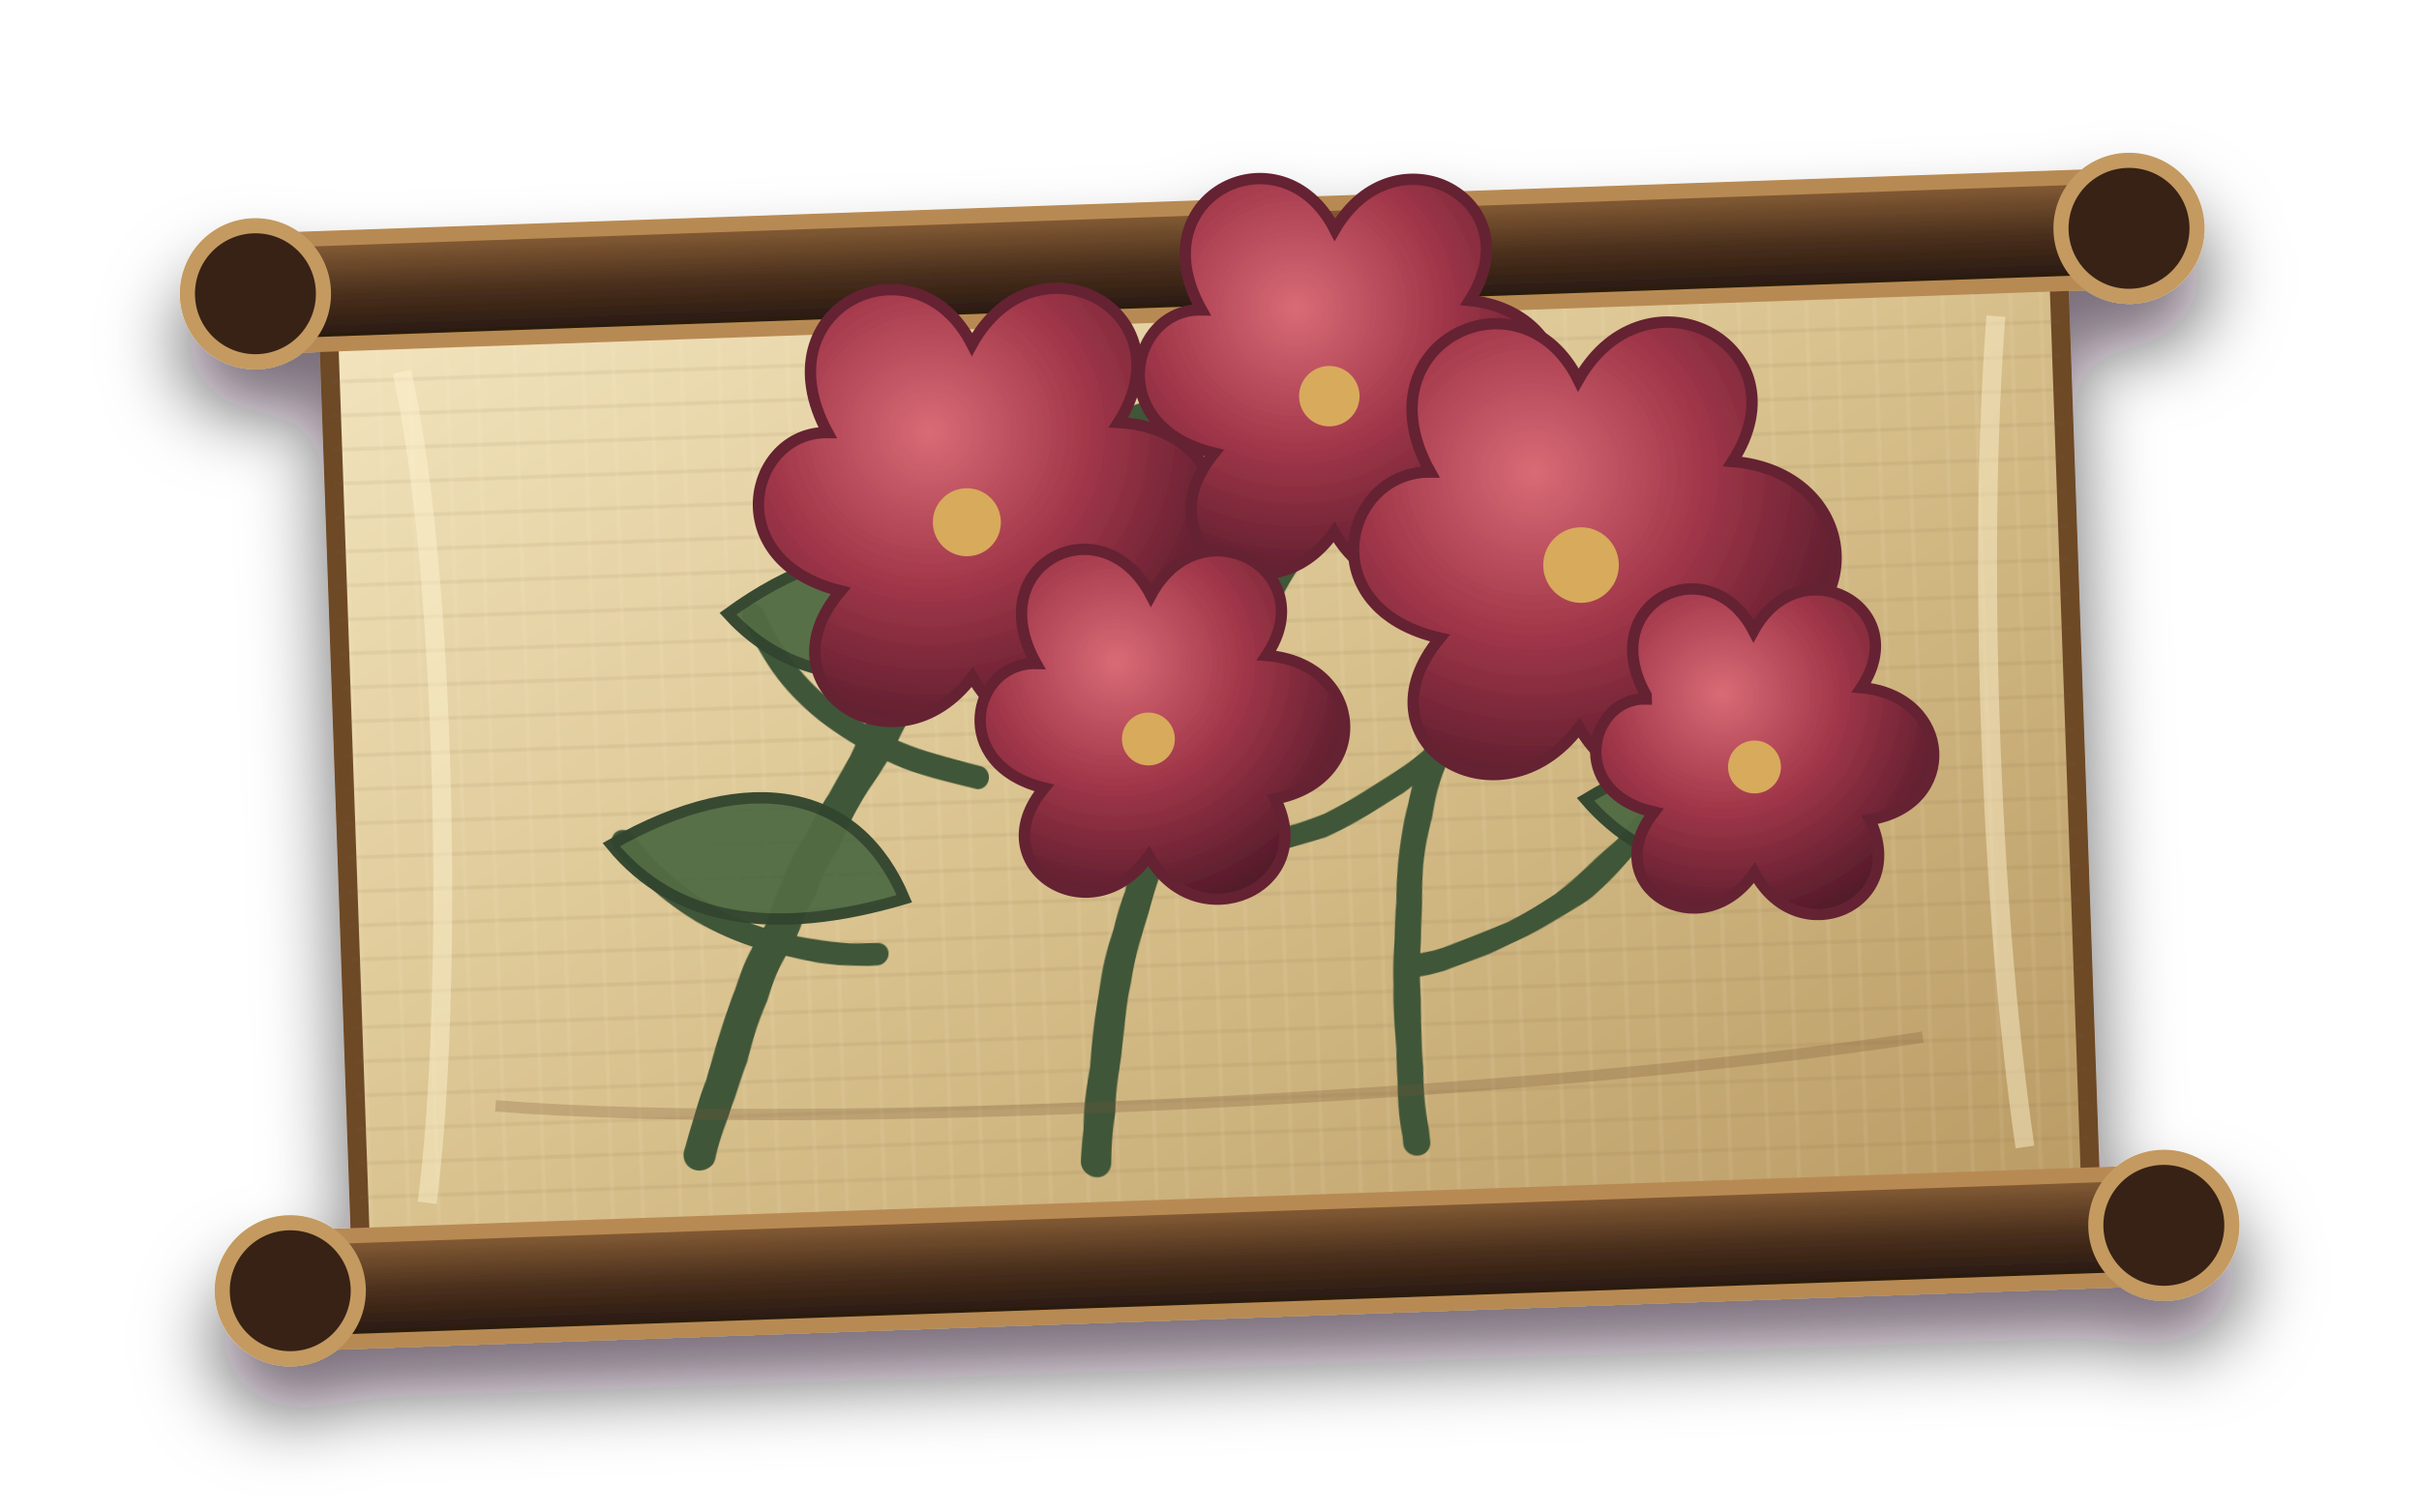
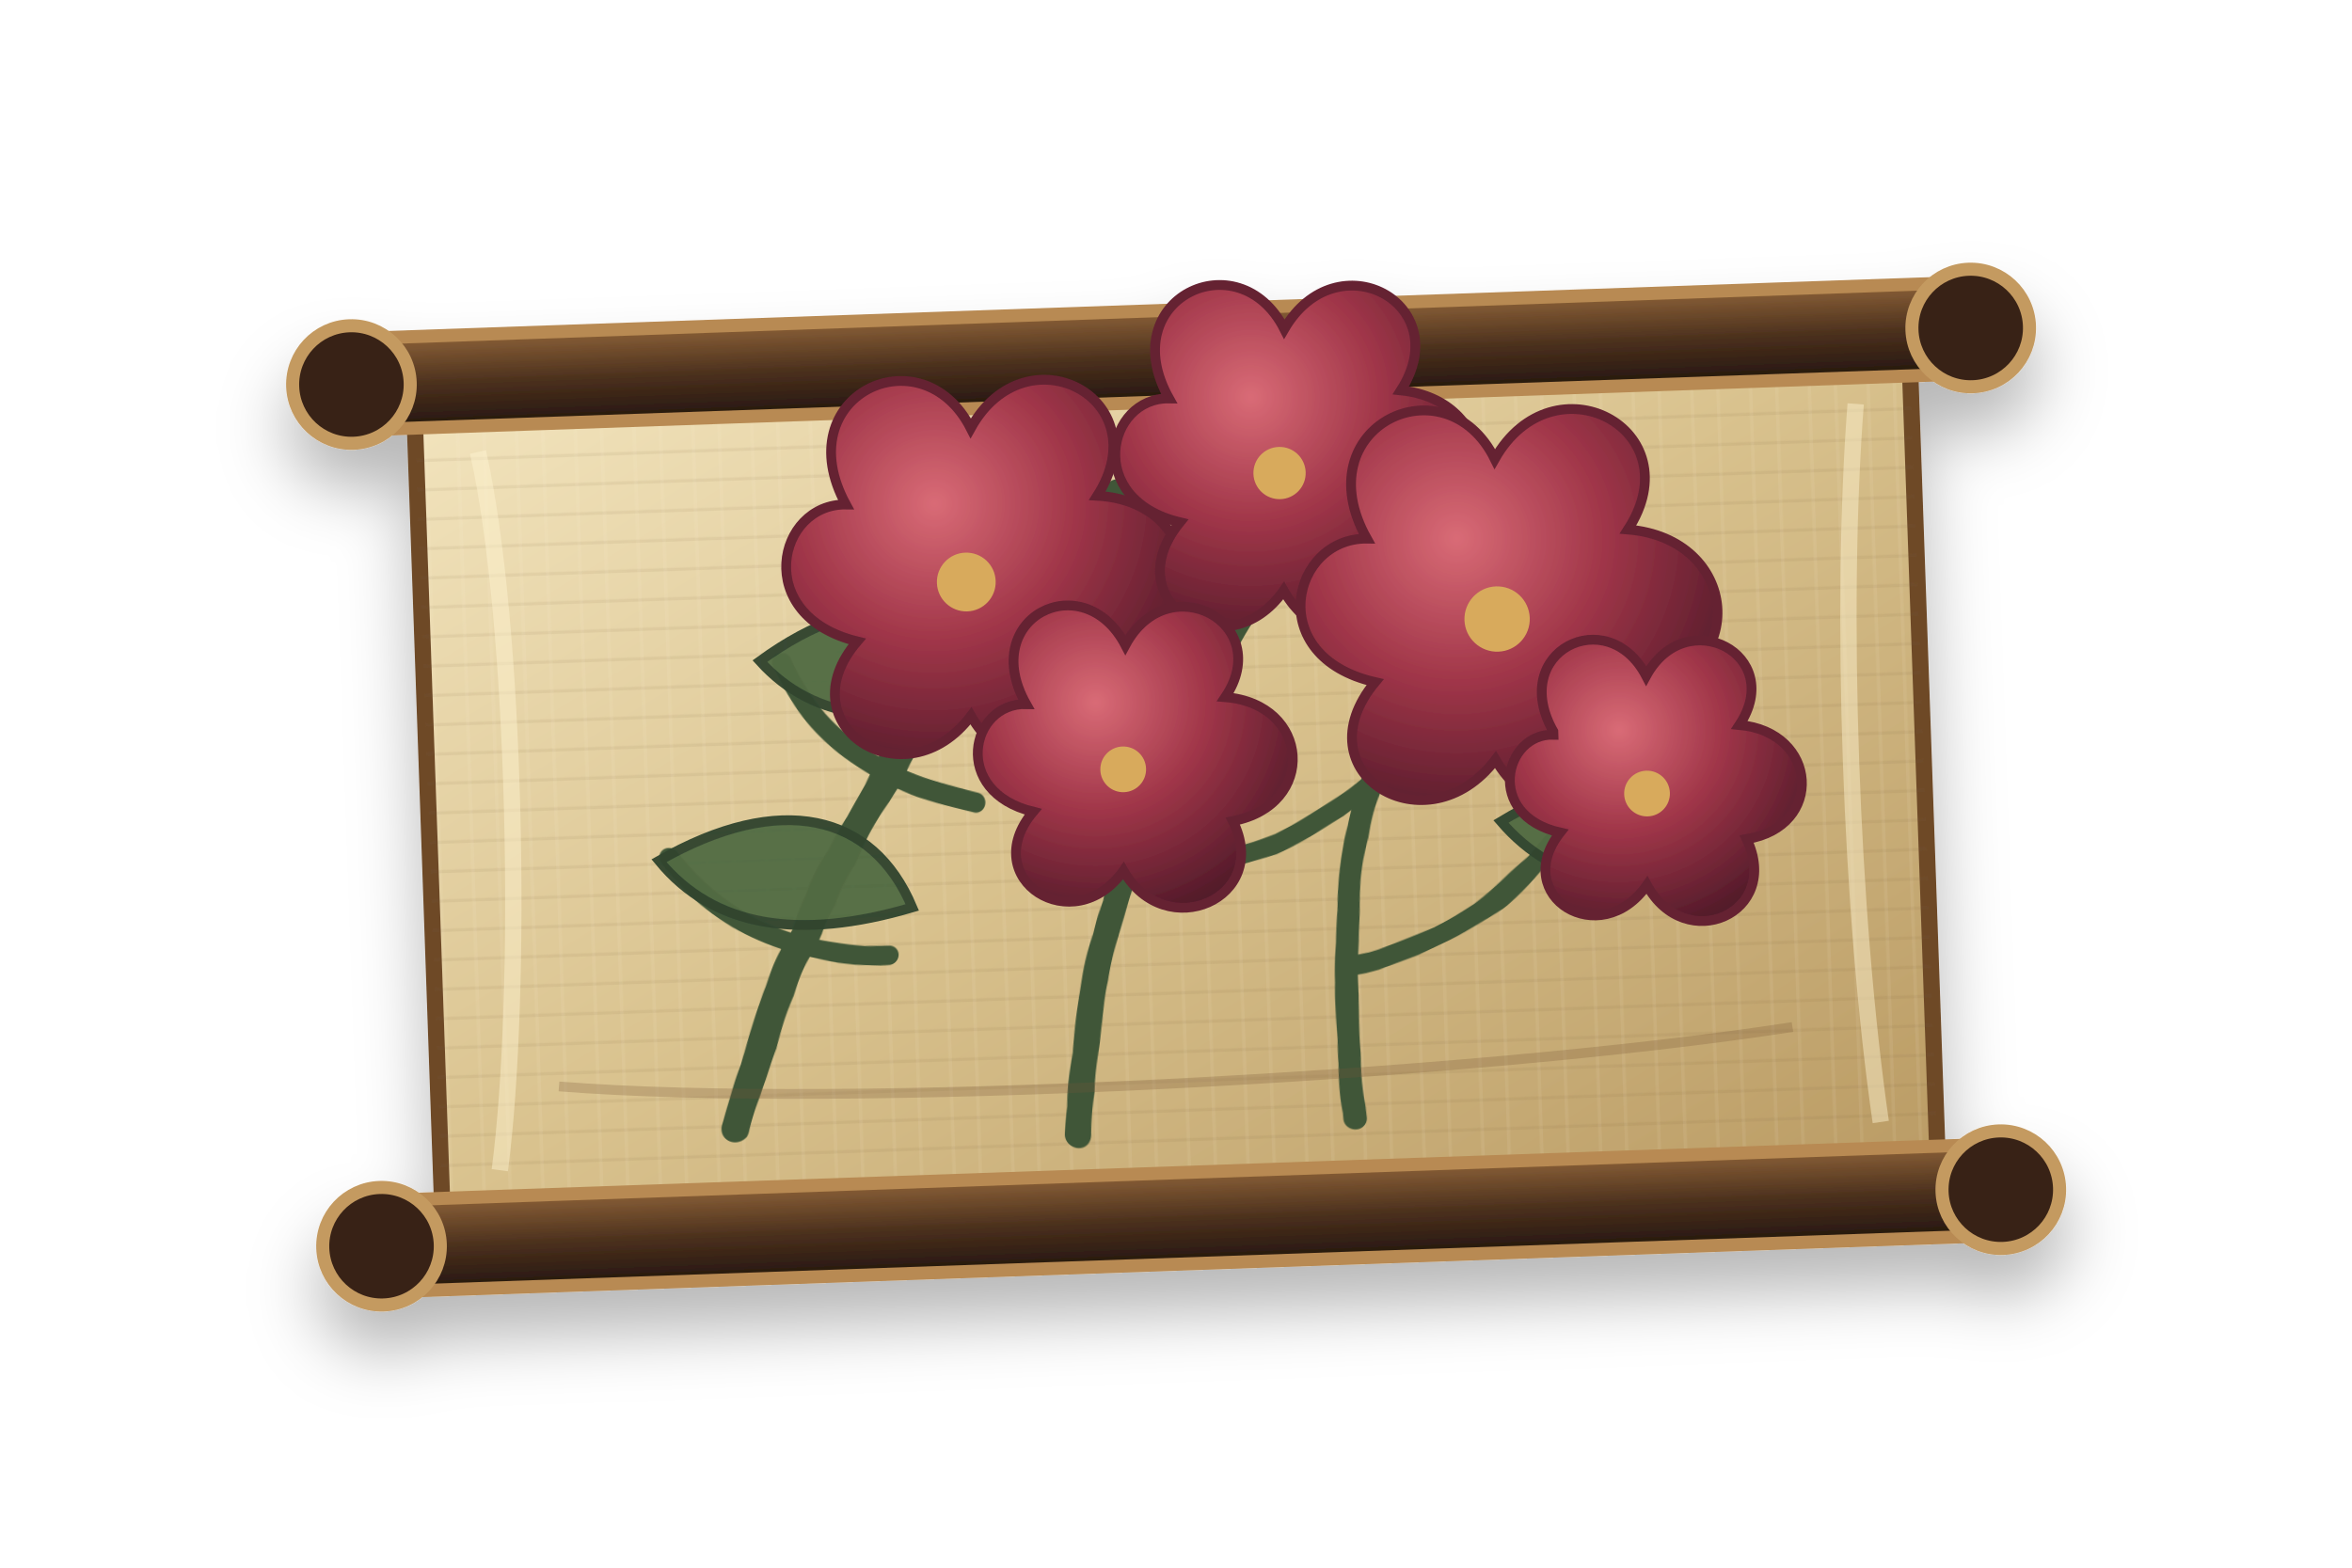
- <svg xmlns="http://www.w3.org/2000/svg" viewBox="0 0 640 400" role="img" aria-labelledby="title desc">
+ <svg xmlns="http://www.w3.org/2000/svg" viewBox="-40 -40 720 480" role="img" aria-labelledby="title desc">
  <defs>
    <linearGradient id="silk" x1="0" y1="0" x2="1" y2="1">
      <stop offset="0" stop-color="#f3e5bf" />
      <stop offset=".48" stop-color="#d9c28e" />
      <stop offset="1" stop-color="#b99a63" />
    </linearGradient>
    <linearGradient id="wood" x1="0" y1="0" x2="0" y2="1">
      <stop offset="0" stop-color="#8a6037" />
      <stop offset=".52" stop-color="#4b301d" />
      <stop offset="1" stop-color="#24160e" />
    </linearGradient>
    <radialGradient id="petal" cx="38%" cy="32%" r="72%">
      <stop offset="0" stop-color="#d96b76" />
      <stop offset=".5" stop-color="#9f3548" />
      <stop offset="1" stop-color="#531b2a" />
    </radialGradient>
    <pattern id="fiber" width="18" height="18" patternUnits="userSpaceOnUse">
      <path d="M0 3h18M0 12h18" stroke="#725735" stroke-width="1" opacity=".08" />
      <path d="M4 0v18M14 0v18" stroke="#fff8df" stroke-width="1" opacity=".08" />
    </pattern>
    <filter id="shadow" x="-30%" y="-35%" width="160%" height="180%">
-       <feDropShadow dx="0" dy="13" stdDeviation="10" flood-color="#070508" flood-opacity=".58" />
+       <feDropShadow dx="0" dy="13" stdDeviation="10" flood-color="#070508" flood-opacity=".28" />
    </filter>
    <filter id="ink" x="-20%" y="-20%" width="140%" height="140%">
      <feTurbulence baseFrequency=".025" numOctaves="2" seed="8" result="noise" />
      <feDisplacementMap in="SourceGraphic" in2="noise" scale="1.8" />
    </filter>
  </defs>
  <g filter="url(#shadow)" transform="rotate(-2 320 200)">
    <path d="M91 69h458v264H91z" fill="url(#silk)" stroke="#6e4a28" stroke-width="5" />
    <path d="M91 69h458v264H91z" fill="url(#fiber)" />
    <path d="M72 55h496v28H72z" rx="10" fill="url(#wood)" stroke="#b88a52" stroke-width="4" />
    <path d="M72 319h496v28H72z" rx="10" fill="url(#wood)" stroke="#b88a52" stroke-width="4" />
    <circle cx="72" cy="69" r="18" fill="#382316" stroke="#c49a61" stroke-width="4" />
    <circle cx="568" cy="69" r="18" fill="#382316" stroke="#c49a61" stroke-width="4" />
    <circle cx="72" cy="333" r="18" fill="#382316" stroke="#c49a61" stroke-width="4" />
    <circle cx="568" cy="333" r="18" fill="#382316" stroke="#c49a61" stroke-width="4" />
    <path d="M110 91c10 53 8 166-1 220M532 91c-7 62-7 156 0 220" fill="none" stroke="#fff4d1" stroke-width="5" opacity=".46" />
    <g fill="none" stroke="#3f5638" stroke-linecap="round" filter="url(#ink)">
      <path d="M181 300c24-74 62-135 124-190" stroke-width="9" />
      <path d="M286 306c6-82 42-149 94-207" stroke-width="8" />
      <path d="M371 304c-7-70 6-126 51-178" stroke-width="7" />
      <path d="M230 249c-29-1-51-11-66-32M258 203c-32-8-48-22-58-45M324 225c30-4 54-18 69-40M371 257c32-6 54-21 70-45" stroke-width="6" />
    </g>
    <g fill="#526b43" stroke="#30452f" stroke-width="3" opacity=".96">
      <path d="M161 218c38-20 66-12 77 17-35 9-61 4-77-17z" />
      <path d="M194 158c34-23 61-17 73 10-32 13-57 9-73-10z" />
      <path d="M392 184c28-30 57-30 75-7-25 21-51 23-75 7z" />
      <path d="M419 215c34-19 61-12 72 16-31 10-56 4-72-16z" />
    </g>
    <g fill="url(#petal)" stroke="#652233" stroke-width="3">
      <path d="M222 111c-17-34 25-52 39-22 18-30 58-7 38 22 33 3 34 43 2 48 14 31-28 47-43 18-21 26-57 1-34-24-32-9-23-43-2-42z" />
      <path d="M322 82c-16-31 23-48 36-20 17-27 53-6 35 20 29 4 31 39 2 44 12 28-26 43-40 16-18 24-52 2-31-22-29-8-21-39-2-38z" />
      <path d="M381 127c-18-35 26-54 40-23 19-31 61-7 40 23 34 4 36 45 2 50 14 33-29 49-45 19-22 27-60 2-36-25-34-9-24-45-1-44z" />
      <path d="M275 174c-14-27 19-42 31-17 14-24 46-5 30 17 26 3 27 34 1 38 11 24-22 37-34 14-16 21-45 1-27-19-25-7-18-34-1-33z" />
      <path d="M436 188c-13-25 18-39 29-16 13-22 43-5 28 16 24 3 25 32 1 35 10 23-20 35-31 13-15 20-42 2-26-17-23-6-16-31-1-30z" />
    </g>
    <g fill="#d8aa5c">
      <circle cx="258" cy="136" r="9" />
      <circle cx="355" cy="106" r="8" />
      <circle cx="420" cy="153" r="10" />
      <circle cx="304" cy="195" r="7" />
      <circle cx="464" cy="208" r="7" />
    </g>
    <path d="M128 286c87 10 277 7 378-5" fill="none" stroke="#765535" stroke-width="3" opacity=".26" />
  </g>
</svg>
